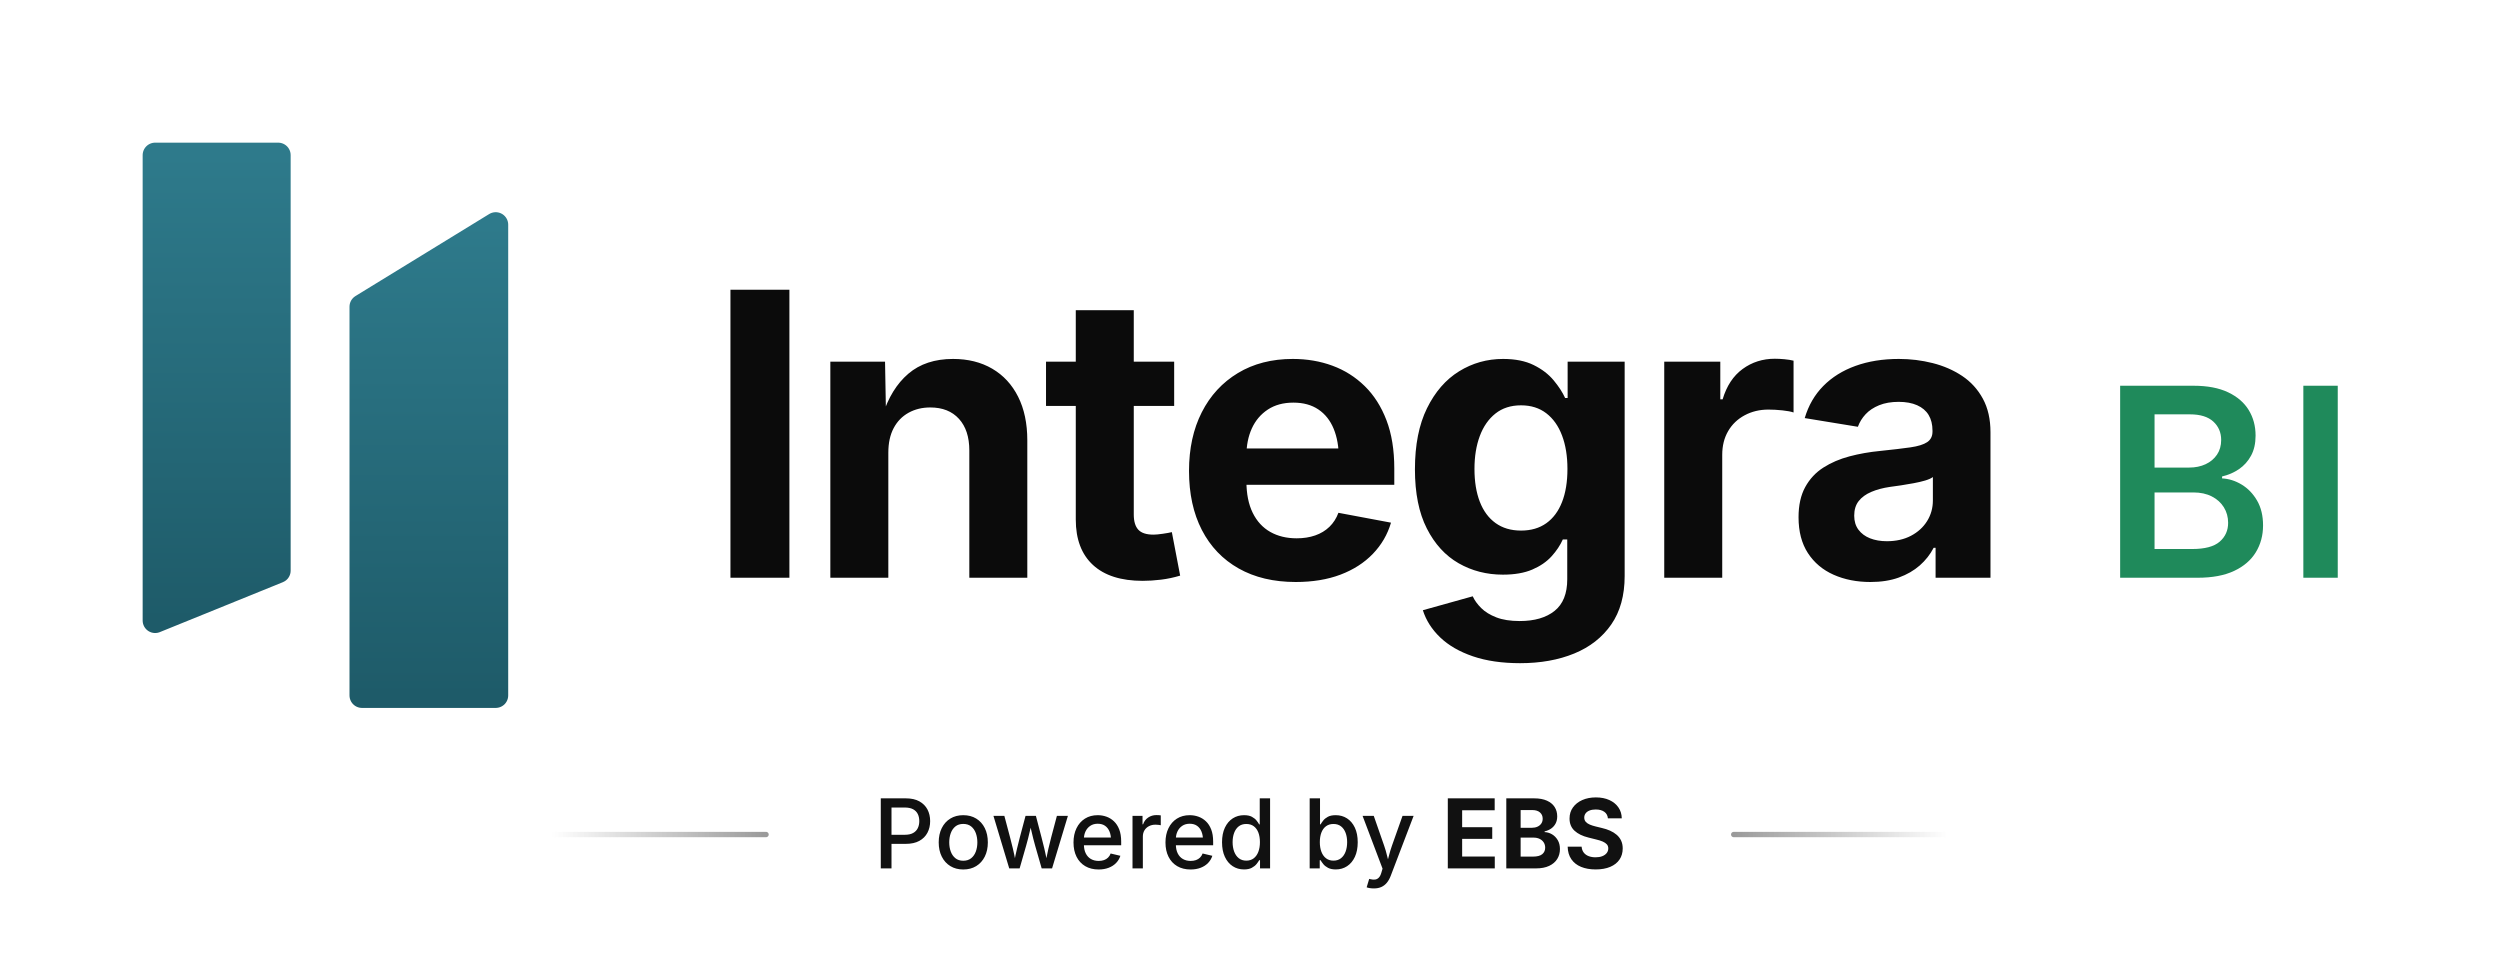
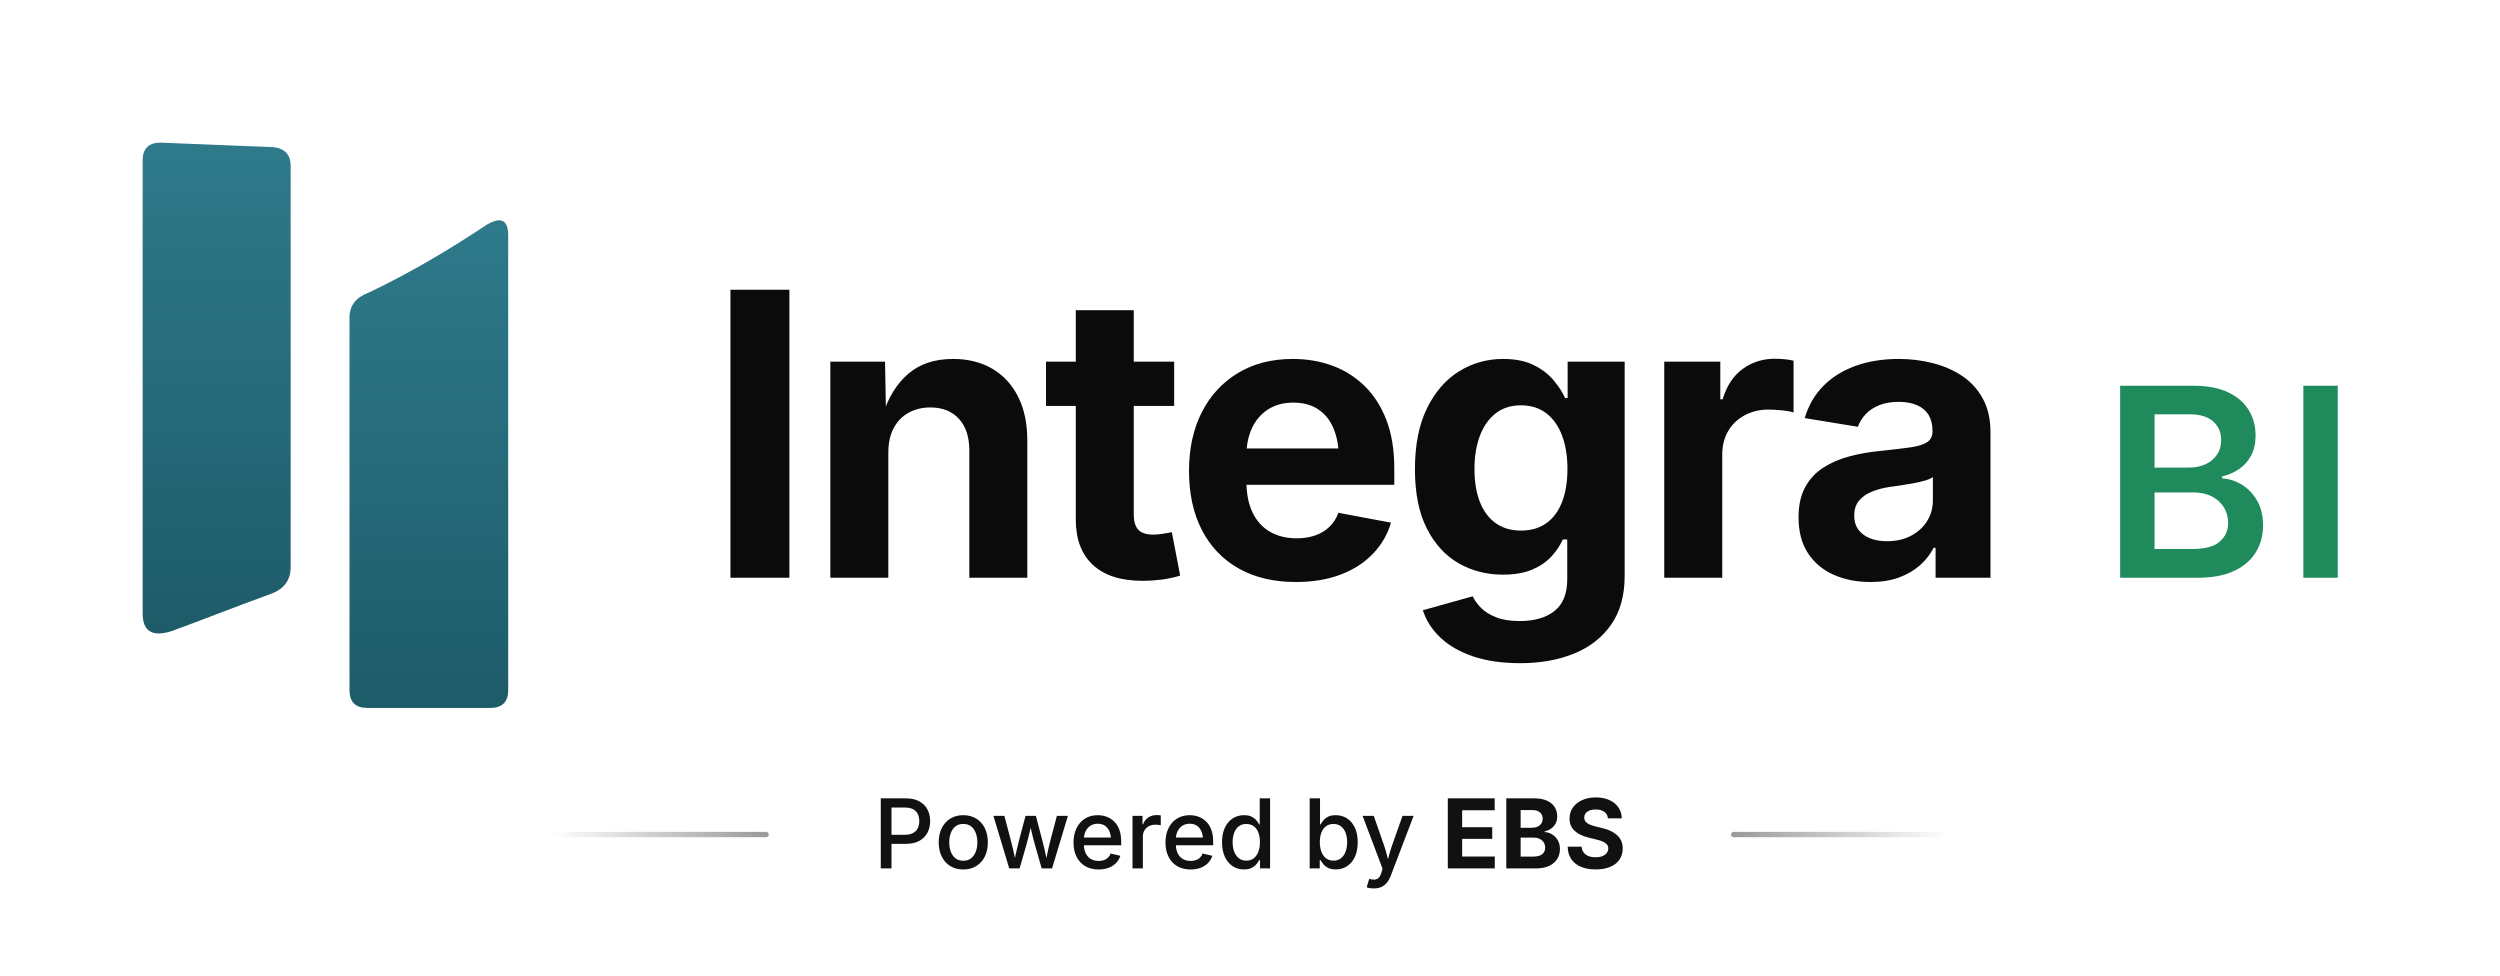
<svg xmlns="http://www.w3.org/2000/svg" viewBox="0 0 1402 547" width="1402" height="547">
  <defs>
    <linearGradient id="ig" x1="0" y1="0" x2="0" y2="1">
      <stop offset="0" stop-color="#2E7A8B" />
      <stop offset="1" stop-color="#1E5B69" />
    </linearGradient>
    <linearGradient id="lg1" gradientUnits="userSpaceOnUse" x1="309.592" y1="0" x2="429.592" y2="0">
      <stop offset="0" stop-color="#9A9A9A" stop-opacity="0" />
      <stop offset="1" stop-color="#9A9A9A" />
    </linearGradient>
    <linearGradient id="lg2" gradientUnits="userSpaceOnUse" x1="972.258" y1="0" x2="1092.258" y2="0">
      <stop offset="0" stop-color="#9A9A9A" />
      <stop offset="1" stop-color="#9A9A9A" stop-opacity="0" />
    </linearGradient>
  </defs>
-   <polygon points="87,87 156,87 156,320 87,348" fill="url(#ig)" stroke="url(#ig)" stroke-width="14" stroke-linejoin="round" />
-   <polygon points="203,172 278,126 278,390 203,390" fill="url(#ig)" stroke="url(#ig)" stroke-width="14" stroke-linejoin="round" />
+   <path fill="url(#ig)" d="M90,80 L153,82.5 Q163,83.5 163,93 L163,318 Q163,329 152,333 C130,341 110,349 96,354 Q80,359 80,344 L80,90 Q80,80 90,80 Z" />
+   <path fill="url(#ig)" d="M196,178 Q196,168 207,164 C230,153 252,140 273,126 Q285,119 285,132 L285,387 Q285,397 275,397 L206,397 Q196,397 196,387 Z" />
  <path d="M442.695 162.486V324.0H409.634V162.486ZM498.174 253.866V324.0H465.654V202.811H496.331L496.873 233.054H494.922Q499.691 217.878 509.393 209.585Q519.095 201.293 534.487 201.293Q547.061 201.293 556.438 206.767Q565.814 212.241 570.963 222.485Q576.112 232.729 576.112 246.929V324.0H543.593V252.565Q543.593 241.292 537.793 234.896Q531.994 228.501 521.696 228.501Q514.867 228.501 509.501 231.482Q504.136 234.463 501.155 240.1Q498.174 245.736 498.174 253.866ZM658.473 202.811V227.634H586.605V202.811ZM603.298 173.977H635.818V288.554Q635.818 294.299 638.365 297.063Q640.913 299.827 646.875 299.827Q648.717 299.827 652.078 299.339Q655.438 298.852 657.172 298.418L661.834 322.808Q656.414 324.434 651.048 325.084Q645.682 325.734 640.804 325.734Q622.593 325.734 612.946 316.846Q603.298 307.957 603.298 291.372ZM726.634 326.385Q708.098 326.385 694.657 318.797Q681.215 311.209 674.007 297.226Q666.798 283.242 666.798 264.056Q666.798 245.303 673.953 231.211Q681.107 217.119 694.223 209.206Q707.339 201.293 725.008 201.293Q736.932 201.293 747.23 205.087Q757.528 208.881 765.332 216.523Q773.137 224.165 777.527 235.655Q781.917 247.146 781.917 262.755V271.86H680.131V251.481H765.983L750.807 256.901Q750.807 247.471 747.934 240.479Q745.062 233.487 739.371 229.639Q733.68 225.791 725.333 225.791Q716.878 225.791 710.971 229.693Q705.063 233.596 702.028 240.262Q698.993 246.929 698.993 255.492V269.909Q698.993 280.424 702.516 287.578Q706.038 294.732 712.38 298.31Q718.721 301.887 727.176 301.887Q732.921 301.887 737.582 300.261Q742.244 298.635 745.55 295.437Q748.856 292.239 750.59 287.578L780.075 293.106Q777.148 303.079 769.885 310.613Q762.622 318.146 751.728 322.266Q740.834 326.385 726.634 326.385ZM852.463 371.912Q837.287 371.912 826.014 368.064Q814.74 364.216 807.695 357.495Q800.649 350.774 797.939 342.211L825.905 334.406Q827.423 337.767 830.621 340.964Q833.819 344.162 839.13 346.222Q844.442 348.281 852.246 348.281Q864.712 348.281 871.812 342.59Q878.912 336.899 878.912 324.867V302.537H876.419Q874.251 307.415 870.132 311.968Q866.013 316.521 859.346 319.393Q852.68 322.266 842.816 322.266Q829.157 322.266 817.992 315.87Q806.827 309.475 800.161 296.358Q793.494 283.242 793.494 263.188Q793.494 242.701 800.269 228.935Q807.044 215.168 818.263 208.23Q829.483 201.293 842.924 201.293Q853.113 201.293 860.051 204.708Q866.988 208.122 871.27 213.271Q875.552 218.42 877.72 223.189H879.129V202.811H911.107V323.024Q911.107 339.393 903.573 350.232Q896.039 361.072 882.815 366.492Q869.59 371.912 852.463 371.912ZM853.005 297.551Q861.352 297.551 867.151 293.432Q872.95 289.312 875.986 281.562Q879.021 273.812 879.021 262.972Q879.021 252.24 875.986 244.219Q872.95 236.197 867.151 231.753Q861.352 227.309 853.005 227.309Q844.442 227.309 838.642 231.916Q832.843 236.522 829.862 244.544Q826.881 252.565 826.881 262.972Q826.881 273.595 829.862 281.345Q832.843 289.096 838.696 293.323Q844.55 297.551 853.005 297.551ZM933.307 324.0V202.811H964.742V223.948H966.043Q969.403 212.675 977.262 206.93Q985.121 201.185 995.311 201.185Q997.804 201.185 1000.73 201.456Q1003.657 201.727 1005.825 202.269V231.319Q1003.657 230.561 999.538 230.127Q995.419 229.693 991.733 229.693Q984.362 229.693 978.4 232.891Q972.438 236.089 969.132 241.78Q965.826 247.471 965.826 255.059V324.0ZM1048.946 326.385Q1037.456 326.385 1028.296 322.32Q1019.137 318.255 1013.879 310.179Q1008.622 302.104 1008.622 290.071Q1008.622 279.99 1012.362 273.161Q1016.101 266.332 1022.551 262.213Q1029.001 258.094 1037.185 255.926Q1045.369 253.758 1054.366 252.891Q1064.881 251.807 1071.33 250.885Q1077.78 249.964 1080.761 247.958Q1083.742 245.953 1083.742 242.051V241.509Q1083.742 236.306 1081.574 232.729Q1079.406 229.151 1075.124 227.254Q1070.843 225.357 1064.772 225.357Q1058.485 225.357 1053.824 227.254Q1049.163 229.151 1046.236 232.295Q1043.309 235.438 1041.9 239.341L1012.091 234.463Q1015.234 223.84 1022.497 216.469Q1029.76 209.098 1040.545 205.195Q1051.331 201.293 1064.881 201.293Q1074.637 201.293 1083.85 203.624Q1093.064 205.954 1100.381 210.832Q1107.698 215.71 1111.98 223.569Q1116.262 231.428 1116.262 242.376V324.0H1085.476V307.198H1084.392Q1081.466 312.835 1076.588 317.117Q1071.71 321.398 1064.826 323.892Q1057.943 326.385 1048.946 326.385ZM1058.16 303.513Q1065.856 303.513 1071.656 300.478Q1077.455 297.442 1080.707 292.239Q1083.959 287.036 1083.959 280.641V267.524Q1082.55 268.608 1079.623 269.476Q1076.696 270.343 1073.119 270.993Q1069.542 271.644 1066.073 272.186Q1062.604 272.728 1059.894 273.053Q1053.932 273.92 1049.38 275.871Q1044.827 277.822 1042.334 281.02Q1039.841 284.218 1039.841 289.204Q1039.841 293.865 1042.225 297.063Q1044.61 300.261 1048.729 301.887Q1052.848 303.513 1058.16 303.513Z" fill="#0B0B0B" />
  <path d="M1188.976 324.0V216.324H1230.168Q1241.803 216.324 1249.535 220.01Q1257.267 223.695 1261.097 229.982Q1264.928 236.27 1264.928 244.291Q1264.928 250.867 1262.398 255.528Q1259.869 260.189 1255.641 263.08Q1251.414 265.971 1246.138 267.199V268.283Q1251.847 268.572 1257.123 271.752Q1262.398 274.932 1265.759 280.713Q1269.119 286.494 1269.119 294.66Q1269.119 303.043 1265.072 309.691Q1261.025 316.34 1252.895 320.17Q1244.765 324.0 1232.408 324.0ZM1208.271 307.885H1229.373Q1240.068 307.885 1244.802 303.766Q1249.535 299.646 1249.535 293.215Q1249.535 288.373 1247.15 284.507Q1244.765 280.641 1240.393 278.4Q1236.021 276.16 1230.023 276.16H1208.271ZM1208.271 262.213H1227.711Q1232.842 262.213 1236.888 260.334Q1240.935 258.455 1243.284 254.986Q1245.633 251.518 1245.633 246.748Q1245.633 240.461 1241.224 236.414Q1236.816 232.367 1228.144 232.367H1208.271ZM1311.01 216.324V324.0H1291.715V216.324Z" fill="#1F8A5B" />
  <path d="M493.942 487.0V447.713H508.023Q512.558 447.713 515.59 449.4Q518.622 451.088 520.125 453.962Q521.628 456.836 521.628 460.475Q521.628 464.113 520.112 467Q518.596 469.888 515.564 471.562Q512.531 473.236 507.97 473.236H498.346V468.147H507.39Q510.29 468.147 512.083 467.146Q513.876 466.144 514.707 464.403Q515.537 462.663 515.537 460.475Q515.537 458.26 514.707 456.533Q513.876 454.806 512.07 453.83Q510.264 452.854 507.337 452.854H499.954V487.0ZM540.19 487.606Q536.051 487.606 532.953 485.708Q529.855 483.81 528.141 480.382Q526.427 476.954 526.427 472.419Q526.427 467.831 528.141 464.39Q529.855 460.949 532.953 459.051Q536.051 457.152 540.19 457.152Q544.357 457.152 547.455 459.051Q550.553 460.949 552.267 464.39Q553.981 467.831 553.981 472.419Q553.981 476.954 552.267 480.382Q550.553 483.81 547.455 485.708Q544.357 487.606 540.19 487.606ZM540.19 482.702Q542.88 482.702 544.633 481.292Q546.387 479.881 547.244 477.547Q548.101 475.214 548.101 472.419Q548.101 469.598 547.244 467.238Q546.387 464.878 544.633 463.467Q542.88 462.057 540.19 462.057Q537.527 462.057 535.787 463.467Q534.047 464.878 533.19 467.225Q532.333 469.571 532.333 472.419Q532.333 475.214 533.19 477.547Q534.047 479.881 535.787 481.292Q537.527 482.702 540.19 482.702ZM565.978 487.0 557.118 457.521H563.235L566.479 469.729Q567.19 472.472 568.008 475.833Q568.825 479.195 569.59 483.414H568.746Q569.511 479.354 570.328 475.979Q571.146 472.604 571.884 469.729L575.127 457.521H580.928L584.118 469.729Q584.857 472.524 585.661 475.899Q586.465 479.274 587.23 483.414H586.359Q587.15 479.327 587.941 475.952Q588.732 472.577 589.471 469.729L592.714 457.521H598.884L589.998 487.0H584.171L580.532 474.317Q579.979 472.393 579.451 470.296Q578.924 468.2 578.423 466.012Q577.922 463.823 577.395 461.661H578.581Q578.08 463.797 577.566 465.999Q577.052 468.2 576.524 470.323Q575.997 472.445 575.443 474.317L571.805 487.0ZM616.102 487.606Q611.751 487.606 608.587 485.734Q605.423 483.862 603.722 480.461Q602.022 477.06 602.022 472.472Q602.022 467.937 603.696 464.482Q605.37 461.028 608.429 459.09Q611.487 457.152 615.601 457.152Q618.132 457.152 620.479 457.983Q622.825 458.813 624.697 460.58Q626.569 462.347 627.664 465.155Q628.758 467.963 628.758 471.971V474.027H605.265V469.703H625.778L623.063 471.127Q623.063 468.411 622.219 466.341Q621.375 464.271 619.727 463.111Q618.079 461.951 615.601 461.951Q613.148 461.951 611.408 463.138Q609.668 464.324 608.758 466.262Q607.849 468.2 607.849 470.494V473.447Q607.849 476.479 608.89 478.576Q609.932 480.672 611.804 481.74Q613.676 482.808 616.154 482.808Q617.789 482.808 619.107 482.346Q620.426 481.885 621.388 480.949Q622.351 480.013 622.852 478.642L628.31 479.934Q627.598 482.201 625.923 483.941Q624.249 485.682 621.757 486.644Q619.266 487.606 616.102 487.606ZM635.112 487.0V457.521H640.729V462.268H641.045Q641.862 459.842 643.893 458.471Q645.923 457.1 648.507 457.1Q649.061 457.1 649.773 457.139Q650.484 457.179 650.959 457.258V462.795Q650.643 462.689 649.746 462.584Q648.85 462.479 647.927 462.479Q645.923 462.479 644.315 463.322Q642.706 464.166 641.81 465.656Q640.913 467.146 640.913 469.097V487.0ZM667.676 487.606Q663.325 487.606 660.161 485.734Q656.997 483.862 655.296 480.461Q653.596 477.06 653.596 472.472Q653.596 467.937 655.27 464.482Q656.944 461.028 660.003 459.09Q663.062 457.152 667.175 457.152Q669.706 457.152 672.053 457.983Q674.399 458.813 676.272 460.58Q678.144 462.347 679.238 465.155Q680.332 467.963 680.332 471.971V474.027H656.839V469.703H677.353L674.637 471.127Q674.637 468.411 673.793 466.341Q672.949 464.271 671.301 463.111Q669.653 461.951 667.175 461.951Q664.723 461.951 662.982 463.138Q661.242 464.324 660.333 466.262Q659.423 468.2 659.423 470.494V473.447Q659.423 476.479 660.464 478.576Q661.506 480.672 663.378 481.74Q665.25 482.808 667.729 482.808Q669.363 482.808 670.682 482.346Q672 481.885 672.962 480.949Q673.925 480.013 674.426 478.642L679.884 479.934Q679.172 482.201 677.498 483.941Q675.823 485.682 673.332 486.644Q670.84 487.606 667.676 487.606ZM697.655 487.58Q694.069 487.58 691.274 485.748Q688.48 483.915 686.898 480.5Q685.315 477.086 685.315 472.34Q685.315 467.541 686.924 464.14Q688.532 460.738 691.327 458.945Q694.122 457.152 697.655 457.152Q700.398 457.152 702.072 458.062Q703.746 458.972 704.695 460.185Q705.645 461.397 706.146 462.32H706.462V447.713H712.263V487.0H706.62V482.386H706.146Q705.645 483.335 704.669 484.548Q703.693 485.761 702.006 486.67Q700.318 487.58 697.655 487.58ZM698.921 482.649Q701.399 482.649 703.1 481.331Q704.801 480.013 705.684 477.679Q706.567 475.346 706.567 472.287Q706.567 469.202 705.697 466.921Q704.827 464.641 703.127 463.362Q701.426 462.083 698.921 462.083Q696.363 462.083 694.663 463.428Q692.962 464.772 692.105 467.08Q691.248 469.387 691.248 472.287Q691.248 475.214 692.118 477.561Q692.988 479.907 694.702 481.278Q696.416 482.649 698.921 482.649ZM749.098 487.58Q746.435 487.58 744.734 486.67Q743.033 485.761 742.071 484.548Q741.108 483.335 740.581 482.386H740.107V487.0H734.464V447.713H740.265V462.32H740.581Q741.108 461.397 742.044 460.185Q742.981 458.972 744.655 458.062Q746.329 457.152 749.098 457.152Q752.631 457.152 755.413 458.945Q758.194 460.738 759.803 464.14Q761.411 467.541 761.411 472.34Q761.411 477.086 759.829 480.5Q758.247 483.915 755.465 485.748Q752.684 487.58 749.098 487.58ZM747.806 482.649Q750.337 482.649 752.051 481.278Q753.765 479.907 754.622 477.561Q755.479 475.214 755.479 472.287Q755.479 469.387 754.622 467.08Q753.765 464.772 752.064 463.428Q750.363 462.083 747.806 462.083Q745.327 462.083 743.613 463.362Q741.899 464.641 741.029 466.921Q740.159 469.202 740.159 472.287Q740.159 475.346 741.043 477.679Q741.926 480.013 743.64 481.331Q745.354 482.649 747.806 482.649ZM766.421 497.6 767.845 492.88 768.504 493.038Q770.007 493.434 771.207 493.249Q772.406 493.064 773.29 492.128Q774.173 491.192 774.7 489.294L775.333 487.132L764.127 457.521H770.402L776.23 474.265Q777.205 477.06 777.851 479.828Q778.497 482.597 779.262 485.339H777.469Q778.233 482.597 778.932 479.815Q779.631 477.033 780.607 474.265L786.539 457.521H792.762L779.947 491.087Q779.051 493.46 777.746 495.042Q776.44 496.624 774.648 497.428Q772.855 498.232 770.482 498.232Q769.11 498.232 768.029 498.035Q766.948 497.837 766.421 497.6Z" fill="#111111" />
  <path d="M811.931 487.0V447.713H838.219V454.384H819.973V463.876H836.848V470.441H819.973V480.329H838.272V487.0ZM844.732 487.0V447.713H860.315Q864.639 447.713 867.526 449.018Q870.413 450.323 871.85 452.591Q873.287 454.858 873.287 457.812Q873.287 460.132 872.364 461.859Q871.441 463.586 869.846 464.68Q868.251 465.774 866.221 466.249V466.645Q868.436 466.724 870.4 467.897Q872.364 469.07 873.59 471.167Q874.816 473.263 874.816 476.163Q874.816 479.274 873.287 481.727Q871.758 484.179 868.765 485.589Q865.773 487.0 861.316 487.0ZM852.773 480.382H859.734Q863.268 480.382 864.902 479.011Q866.537 477.64 866.537 475.398Q866.537 473.737 865.733 472.458Q864.929 471.18 863.452 470.455Q861.976 469.729 859.945 469.729H852.773ZM852.773 464.219H859.128Q860.842 464.219 862.213 463.599Q863.584 462.979 864.362 461.833Q865.14 460.686 865.14 459.104Q865.14 456.968 863.624 455.623Q862.107 454.278 859.286 454.278H852.773ZM894.856 487.58Q890.136 487.58 886.642 486.13Q883.148 484.68 881.197 481.832Q879.246 478.984 879.141 474.818H886.972Q887.13 476.796 888.158 478.127Q889.187 479.459 890.9 480.118Q892.614 480.777 894.776 480.777Q896.939 480.777 898.534 480.158Q900.129 479.538 901.025 478.404Q901.922 477.271 901.922 475.768Q901.922 474.423 901.118 473.513Q900.314 472.604 898.811 471.944Q897.308 471.285 895.146 470.784L890.821 469.703Q885.838 468.49 883.017 465.893Q880.195 463.296 880.195 459.024Q880.195 455.465 882.107 452.802Q884.019 450.139 887.354 448.662Q890.69 447.186 894.961 447.186Q899.312 447.186 902.555 448.675Q905.798 450.165 907.617 452.815Q909.437 455.465 909.489 458.919H901.711Q901.5 456.546 899.694 455.254Q897.888 453.962 894.882 453.962Q892.852 453.962 891.401 454.542Q889.951 455.122 889.2 456.15Q888.448 457.179 888.448 458.497Q888.448 459.947 889.318 460.91Q890.189 461.872 891.639 462.465Q893.089 463.059 894.724 463.454L898.283 464.324Q900.762 464.878 902.898 465.827Q905.033 466.776 906.642 468.161Q908.25 469.545 909.133 471.443Q910.017 473.342 910.017 475.82Q910.017 479.38 908.224 482.03Q906.431 484.68 903.029 486.13Q899.628 487.58 894.856 487.58Z" fill="#111111" />
  <line x1="309.592" y1="468" x2="429.592" y2="468" stroke="url(#lg1)" stroke-width="3" stroke-linecap="round" />
  <line x1="972.258" y1="468" x2="1092.258" y2="468" stroke="url(#lg2)" stroke-width="3" stroke-linecap="round" />
</svg>
